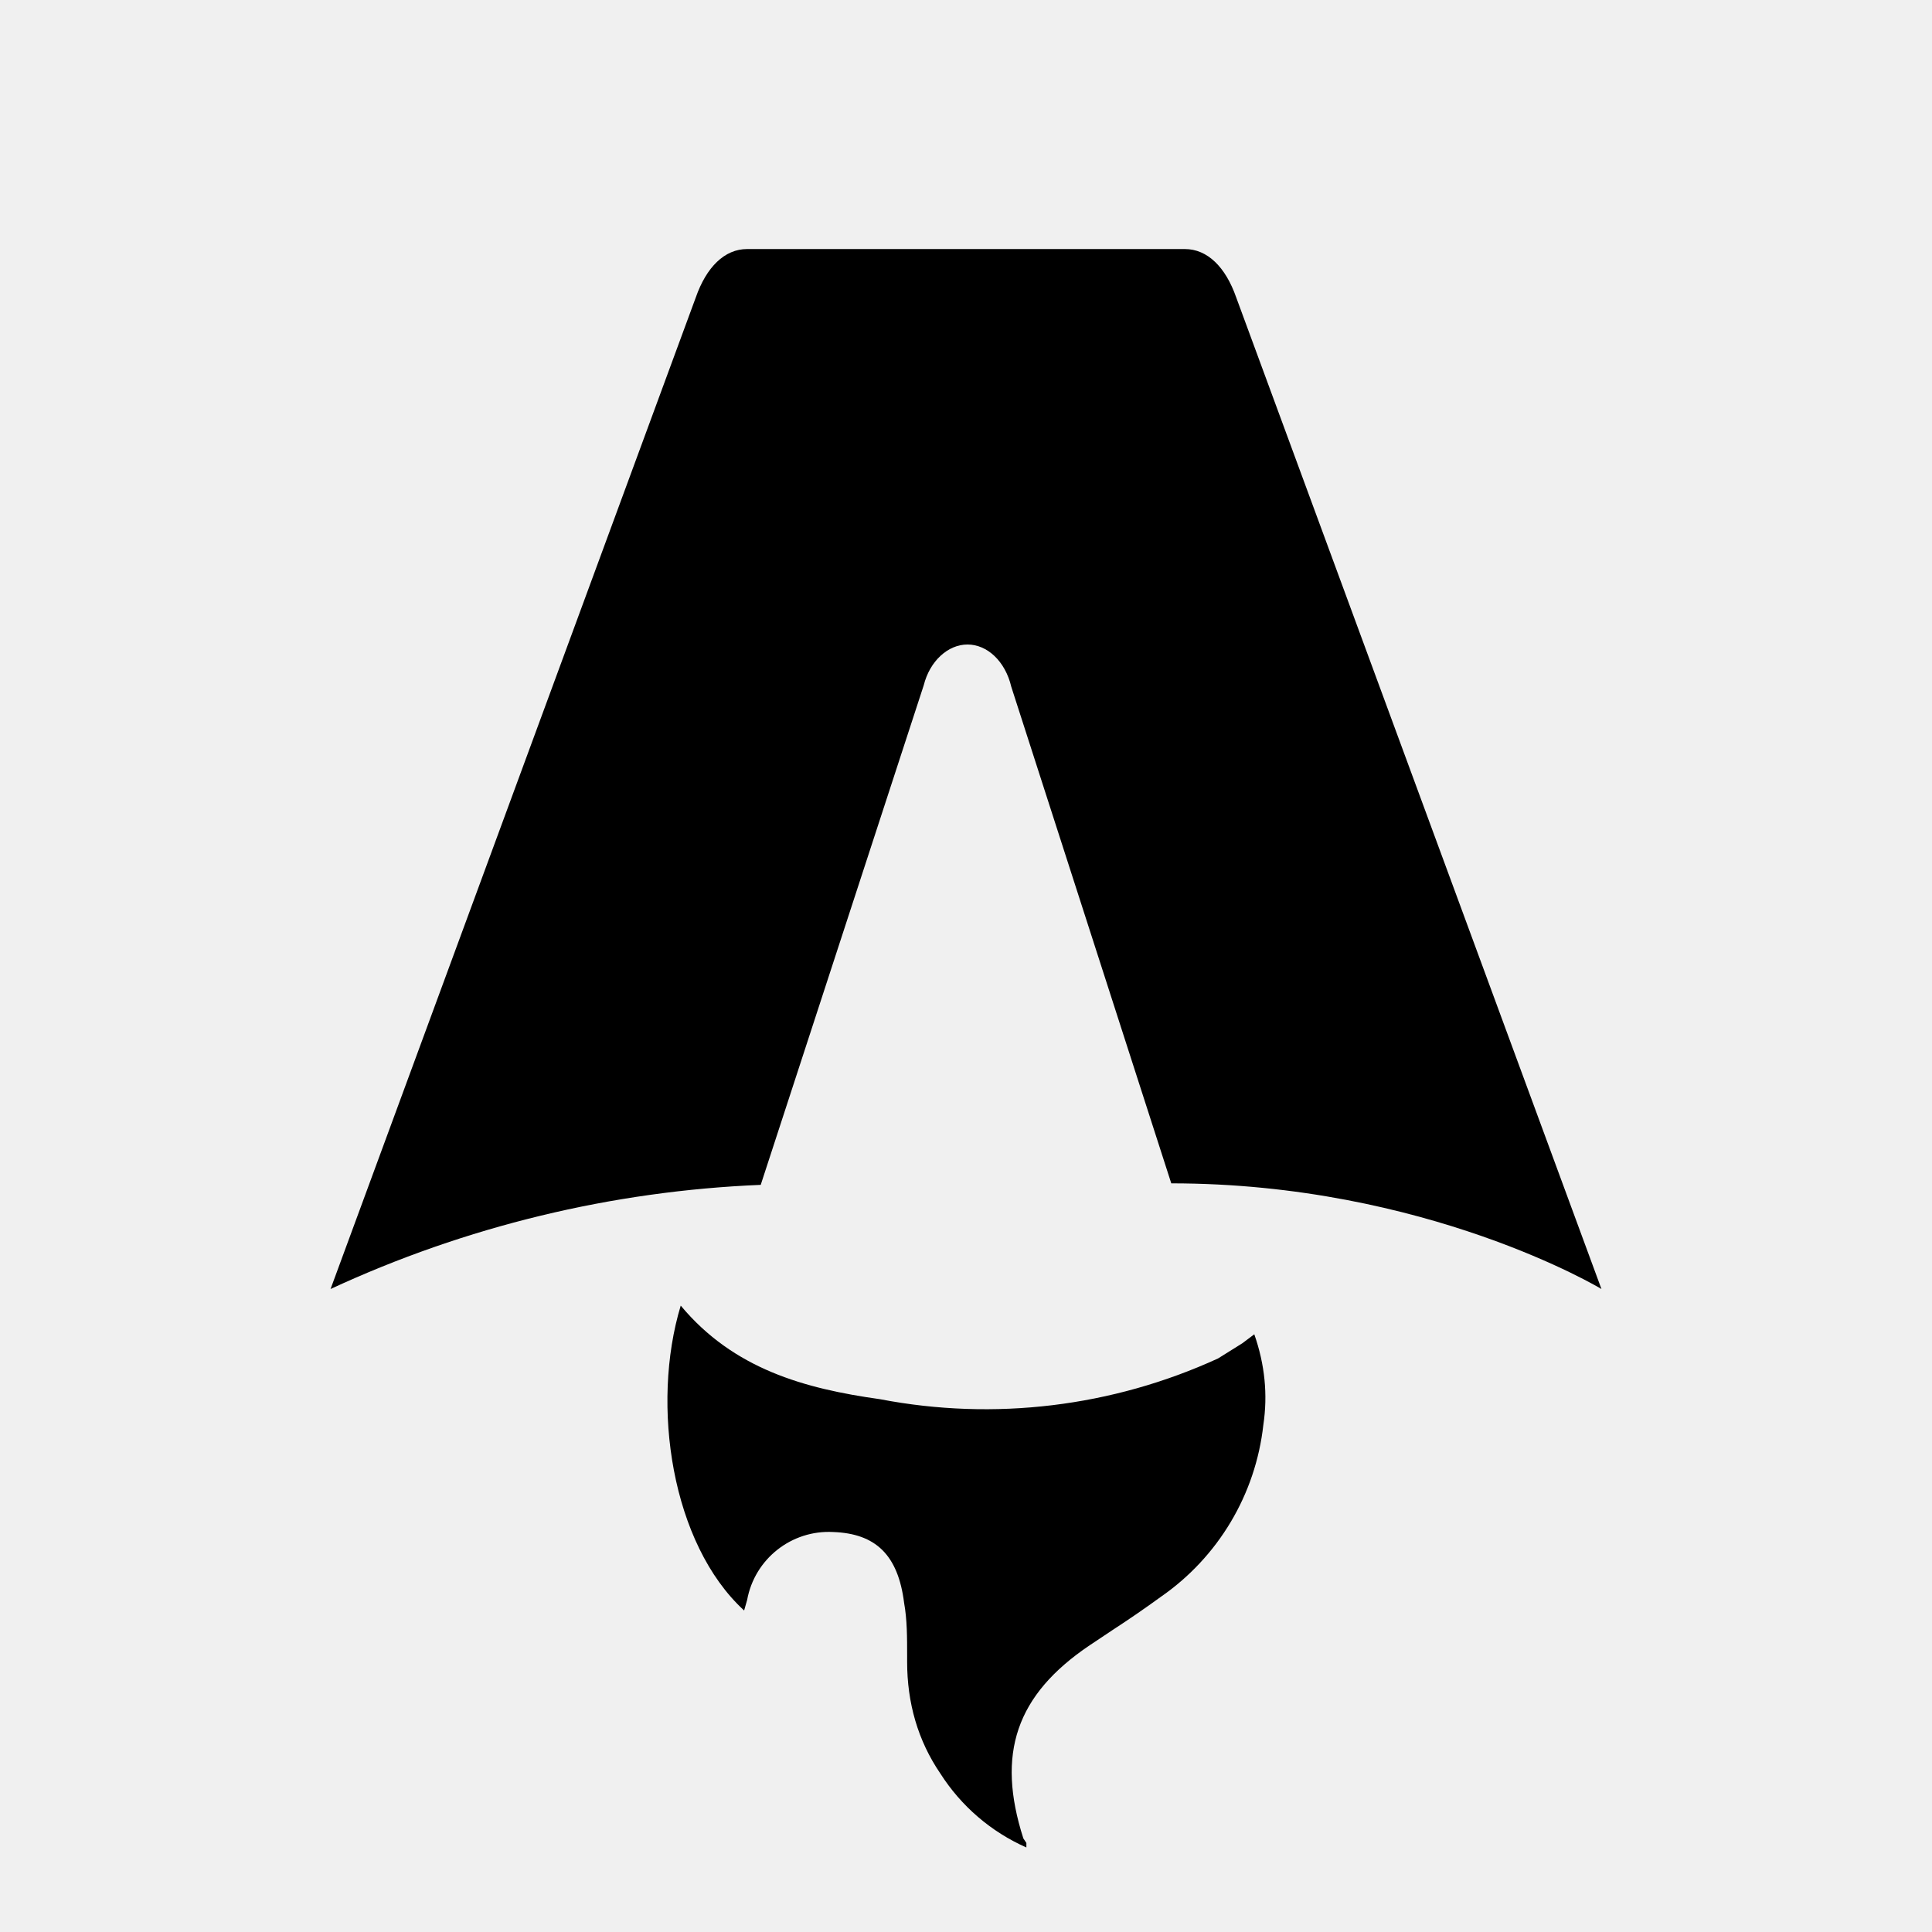
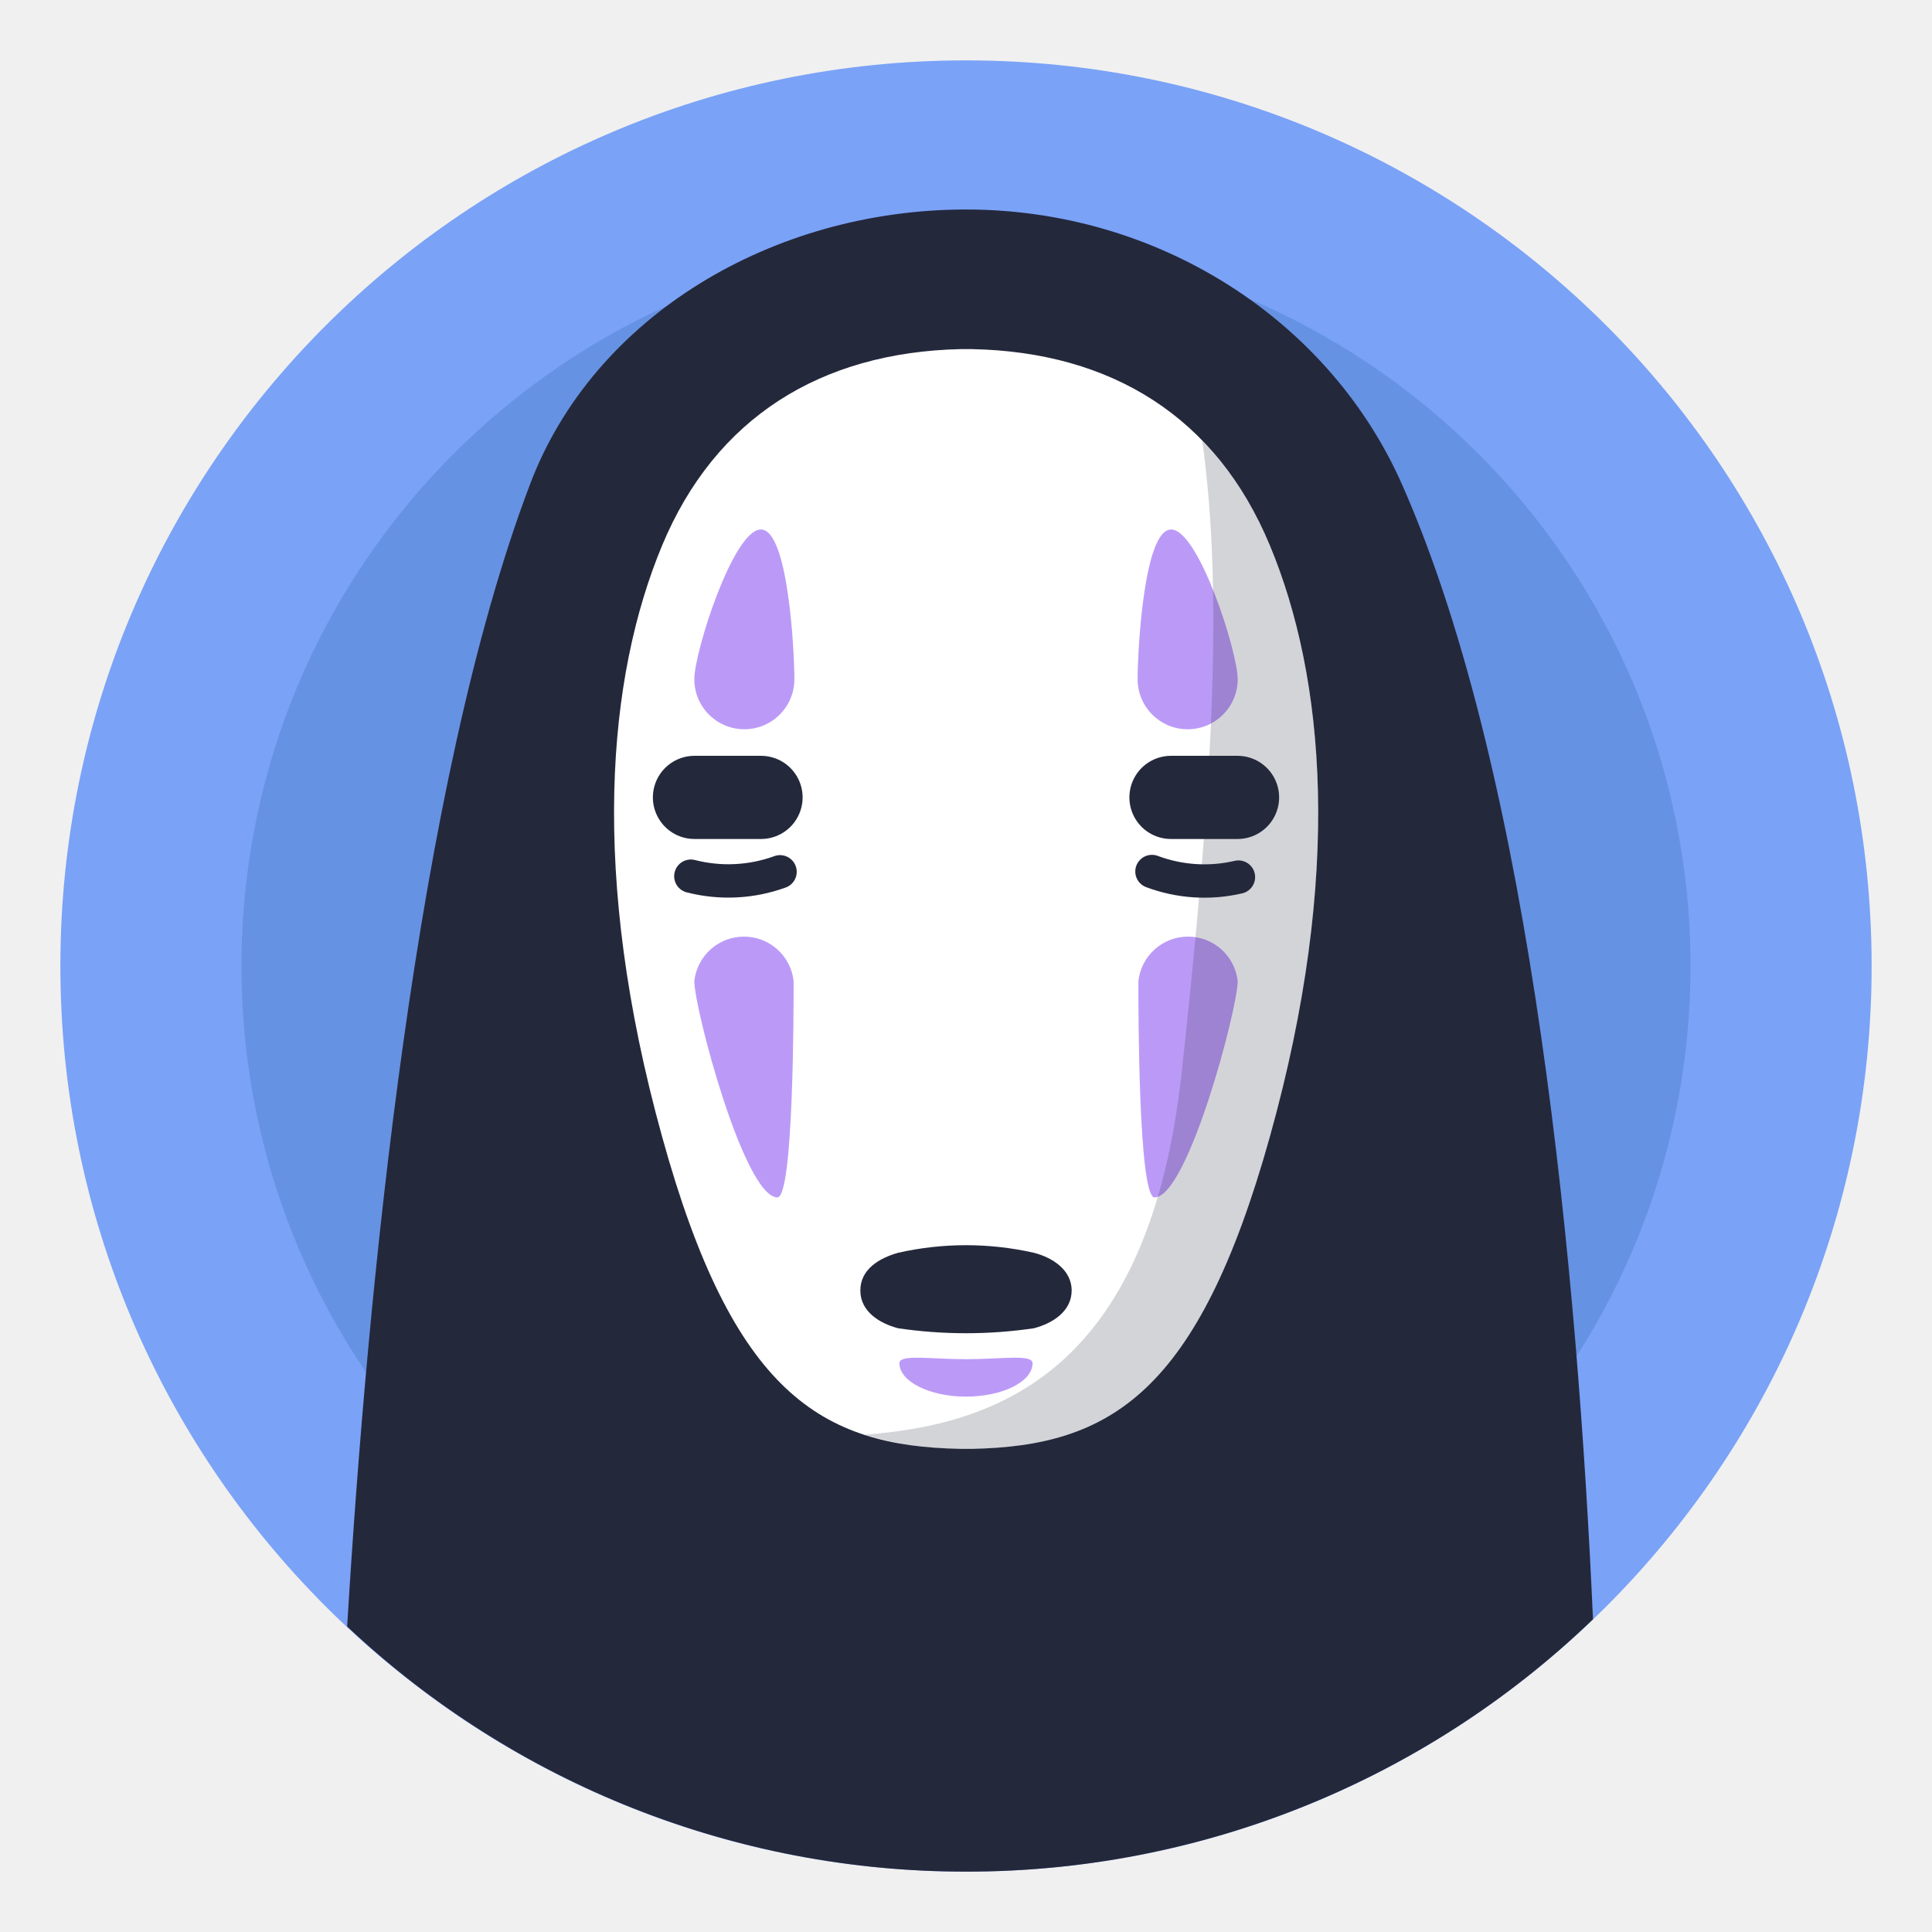
- <svg xmlns="http://www.w3.org/2000/svg" fill="none" viewBox="0 0 128 128">
-   <path d="M50.4 78.5a75.1 75.1 0 0 0-28.5 6.9l24.2-65.7c.7-2 1.9-3.2 3.4-3.2h29c1.5 0 2.7 1.2 3.4 3.2l24.2 65.7s-11.6-7-28.5-7L67 45.5c-.4-1.7-1.6-2.8-2.9-2.8-1.3 0-2.5 1.1-2.9 2.7L50.4 78.5Zm-1.1 28.2Zm-4.2-20.2c-2 6.6-.6 15.8 4.2 20.2a17.5 17.5 0 0 1 .2-.7 5.5 5.5 0 0 1 5.7-4.5c2.8.1 4.3 1.5 4.7 4.7.2 1.1.2 2.3.2 3.5v.4c0 2.7.7 5.2 2.2 7.4a13 13 0 0 0 5.7 4.9v-.3l-.2-.3c-1.8-5.6-.5-9.5 4.4-12.8l1.5-1a73 73 0 0 0 3.2-2.2 16 16 0 0 0 6.8-11.4c.3-2 .1-4-.6-6l-.8.6-1.6 1a37 37 0 0 1-22.4 2.7c-5-.7-9.7-2-13.2-6.2Z" />
-   <style>
-         path { fill: #000; }
-         @media (prefers-color-scheme: dark) {
-             path { fill: #FFF; }
-         }
-     </style>
+ <svg xmlns="http://www.w3.org/2000/svg" width="64px" height="64px" viewBox="0 0 128 128" data-name="Layer 1" id="Layer_1" fill="#000000">
+   <g id="SVGRepo_bgCarrier" stroke-width="0" />
+   <g id="SVGRepo_tracerCarrier" stroke-linecap="round" stroke-linejoin="round" />
+   <g id="SVGRepo_iconCarrier">
+     <defs>
+       <style>.cls-1{fill:#7aa2f7;}.cls-2{fill:#356cb6;opacity:0.3;}.cls-3,.cls-8{fill:#24283b;}.cls-4{fill:#ffffff;}.cls-5,.cls-6{fill:none;stroke:#24283b;stroke-linecap:round;stroke-miterlimit:10;}.cls-5{stroke-width:5.51px;}.cls-6{stroke-width:2.21px;}.cls-7{fill:#bb9af7;}.cls-8{opacity:0.2;}</style>
+     </defs>
+     <circle class="cls-1" cx="64" cy="64" r="60" />
+     <circle class="cls-2" cx="64" cy="64" r="48" />
+     <path class="cls-3" d="M64,124a59.8,59.8,0,0,0,41.54-16.72c-1-22.43-3.94-55.49-12.65-75.18C88.06,21.18,76.74,13.88,64,13.88h0c-12.74,0-24.65,7-28.89,18.22C27.58,51.93,24.35,85.33,23,107.76A59.74,59.74,0,0,0,64,124Z" />
+     <path class="cls-4" d="M84.13,36.13c-3.52-8.48-10.48-12.82-19.74-13v0h-.78v0c-9.26.22-16.22,4.56-19.74,13-3.63,8.71-4.83,21.77,0,39.19,4.69,17,10.54,20.49,19.74,20.67h.78c9.2-.18,15-3.72,19.74-20.67C89,57.9,87.76,44.84,84.13,36.13Z" />
+     <line class="cls-5" x1="77.58" x2="81.99" y1="52.83" y2="52.83" />
+     <path class="cls-3" d="M68.5,88a30.85,30.85,0,0,1-9,0c-1.25-.33-2.5-1.12-2.5-2.5s1.2-2.13,2.5-2.5a20.4,20.4,0,0,1,9,0c1.21.31,2.5,1.12,2.5,2.5S69.73,87.68,68.5,88Z" />
+     <path class="cls-6" d="M82.05,58.11a9.91,9.91,0,0,1-5.73-.37" />
+     <path class="cls-7" d="M75.42,65A3.31,3.31,0,0,1,82,65c0,1.83-3.31,14.33-5.51,14.33C75.42,79.29,75.42,66.79,75.42,65Z" />
+     <path class="cls-7" d="M75.37,45A3.31,3.31,0,0,0,82,45c0-1.82-2.59-9.92-4.41-9.92S75.37,43.19,75.37,45Z" />
+     <line class="cls-5" x1="46.01" x2="50.42" y1="52.83" y2="52.83" />
+     <path class="cls-6" d="M51.68,57.76a10,10,0,0,1-5.91.29" />
+     <path class="cls-7" d="M52.63,45A3.31,3.31,0,0,1,46,45c0-1.82,2.59-9.92,4.41-9.92S52.63,43.19,52.63,45Z" />
+     <path class="cls-7" d="M52.58,65A3.31,3.31,0,0,0,46,65c0,1.83,3.31,14.33,5.51,14.33C52.58,79.29,52.58,66.79,52.58,65Z" />
+     <path class="cls-7" d="M68.41,90.32c0,1.22-2,2.21-4.41,2.21s-4.41-1-4.41-2.21c0-.62,2-.27,4.41-.27S68.41,89.7,68.41,90.32Z" />
+     <path class="cls-8" d="M84.13,36.13a21.8,21.8,0,0,0-4.48-6.94c1.45,10.32.63,23.64-1.36,41.86-2.09,19.1-11.43,23.3-21,24a21.16,21.16,0,0,0,6.35.94h.78c9.2-.18,15-3.72,19.74-20.67C89,57.9,87.76,44.84,84.13,36.13Z" />
+   </g>
</svg>
